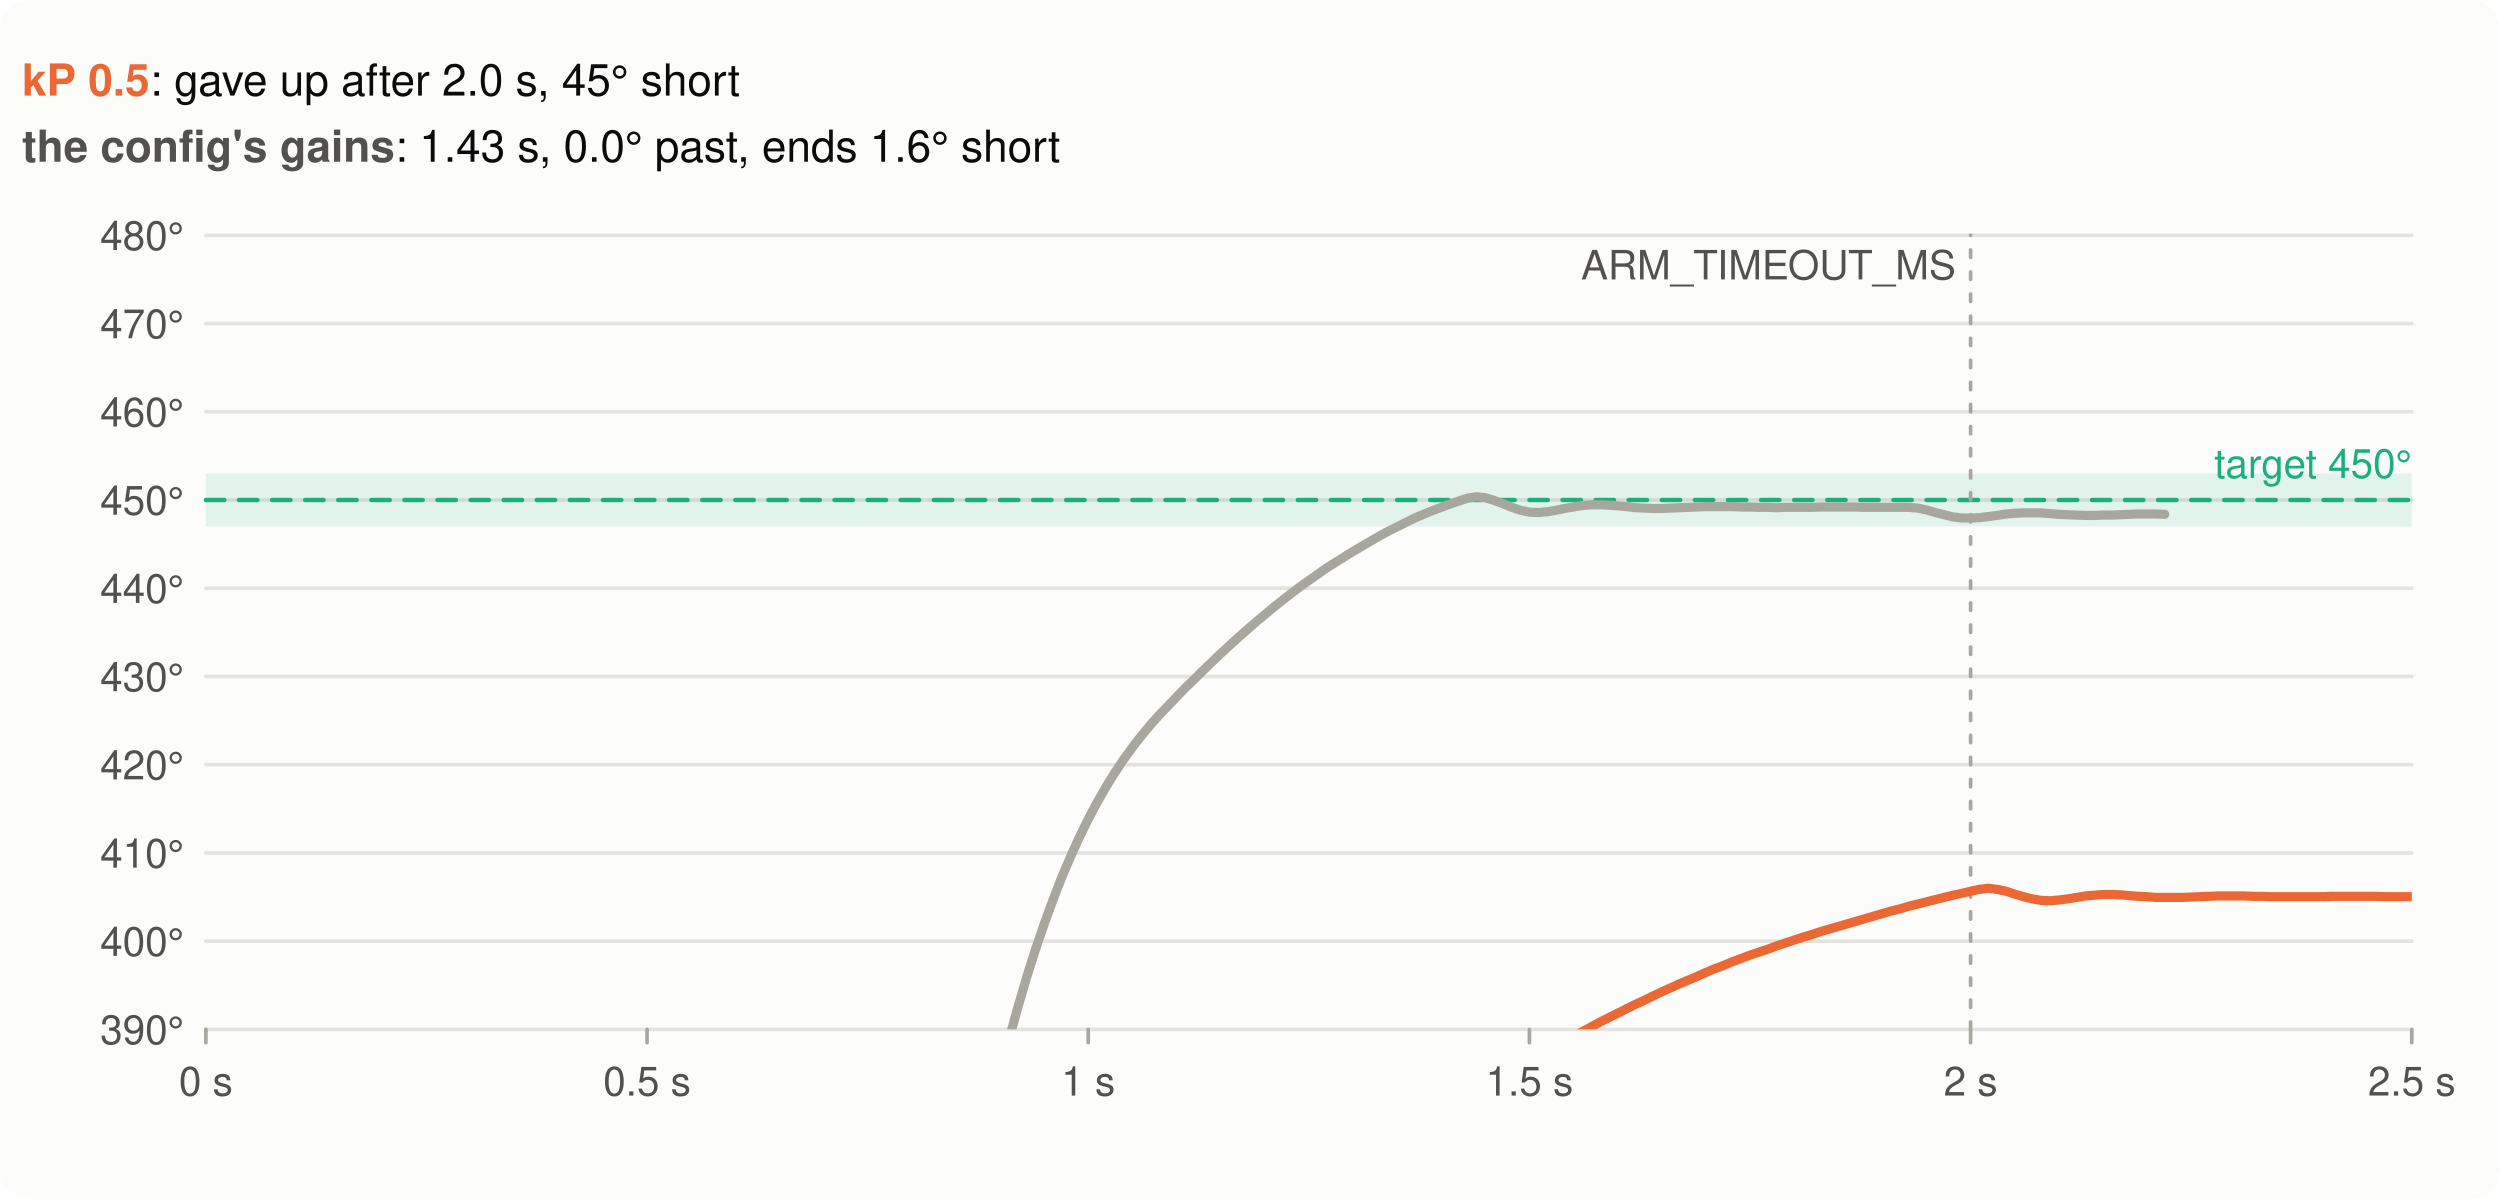
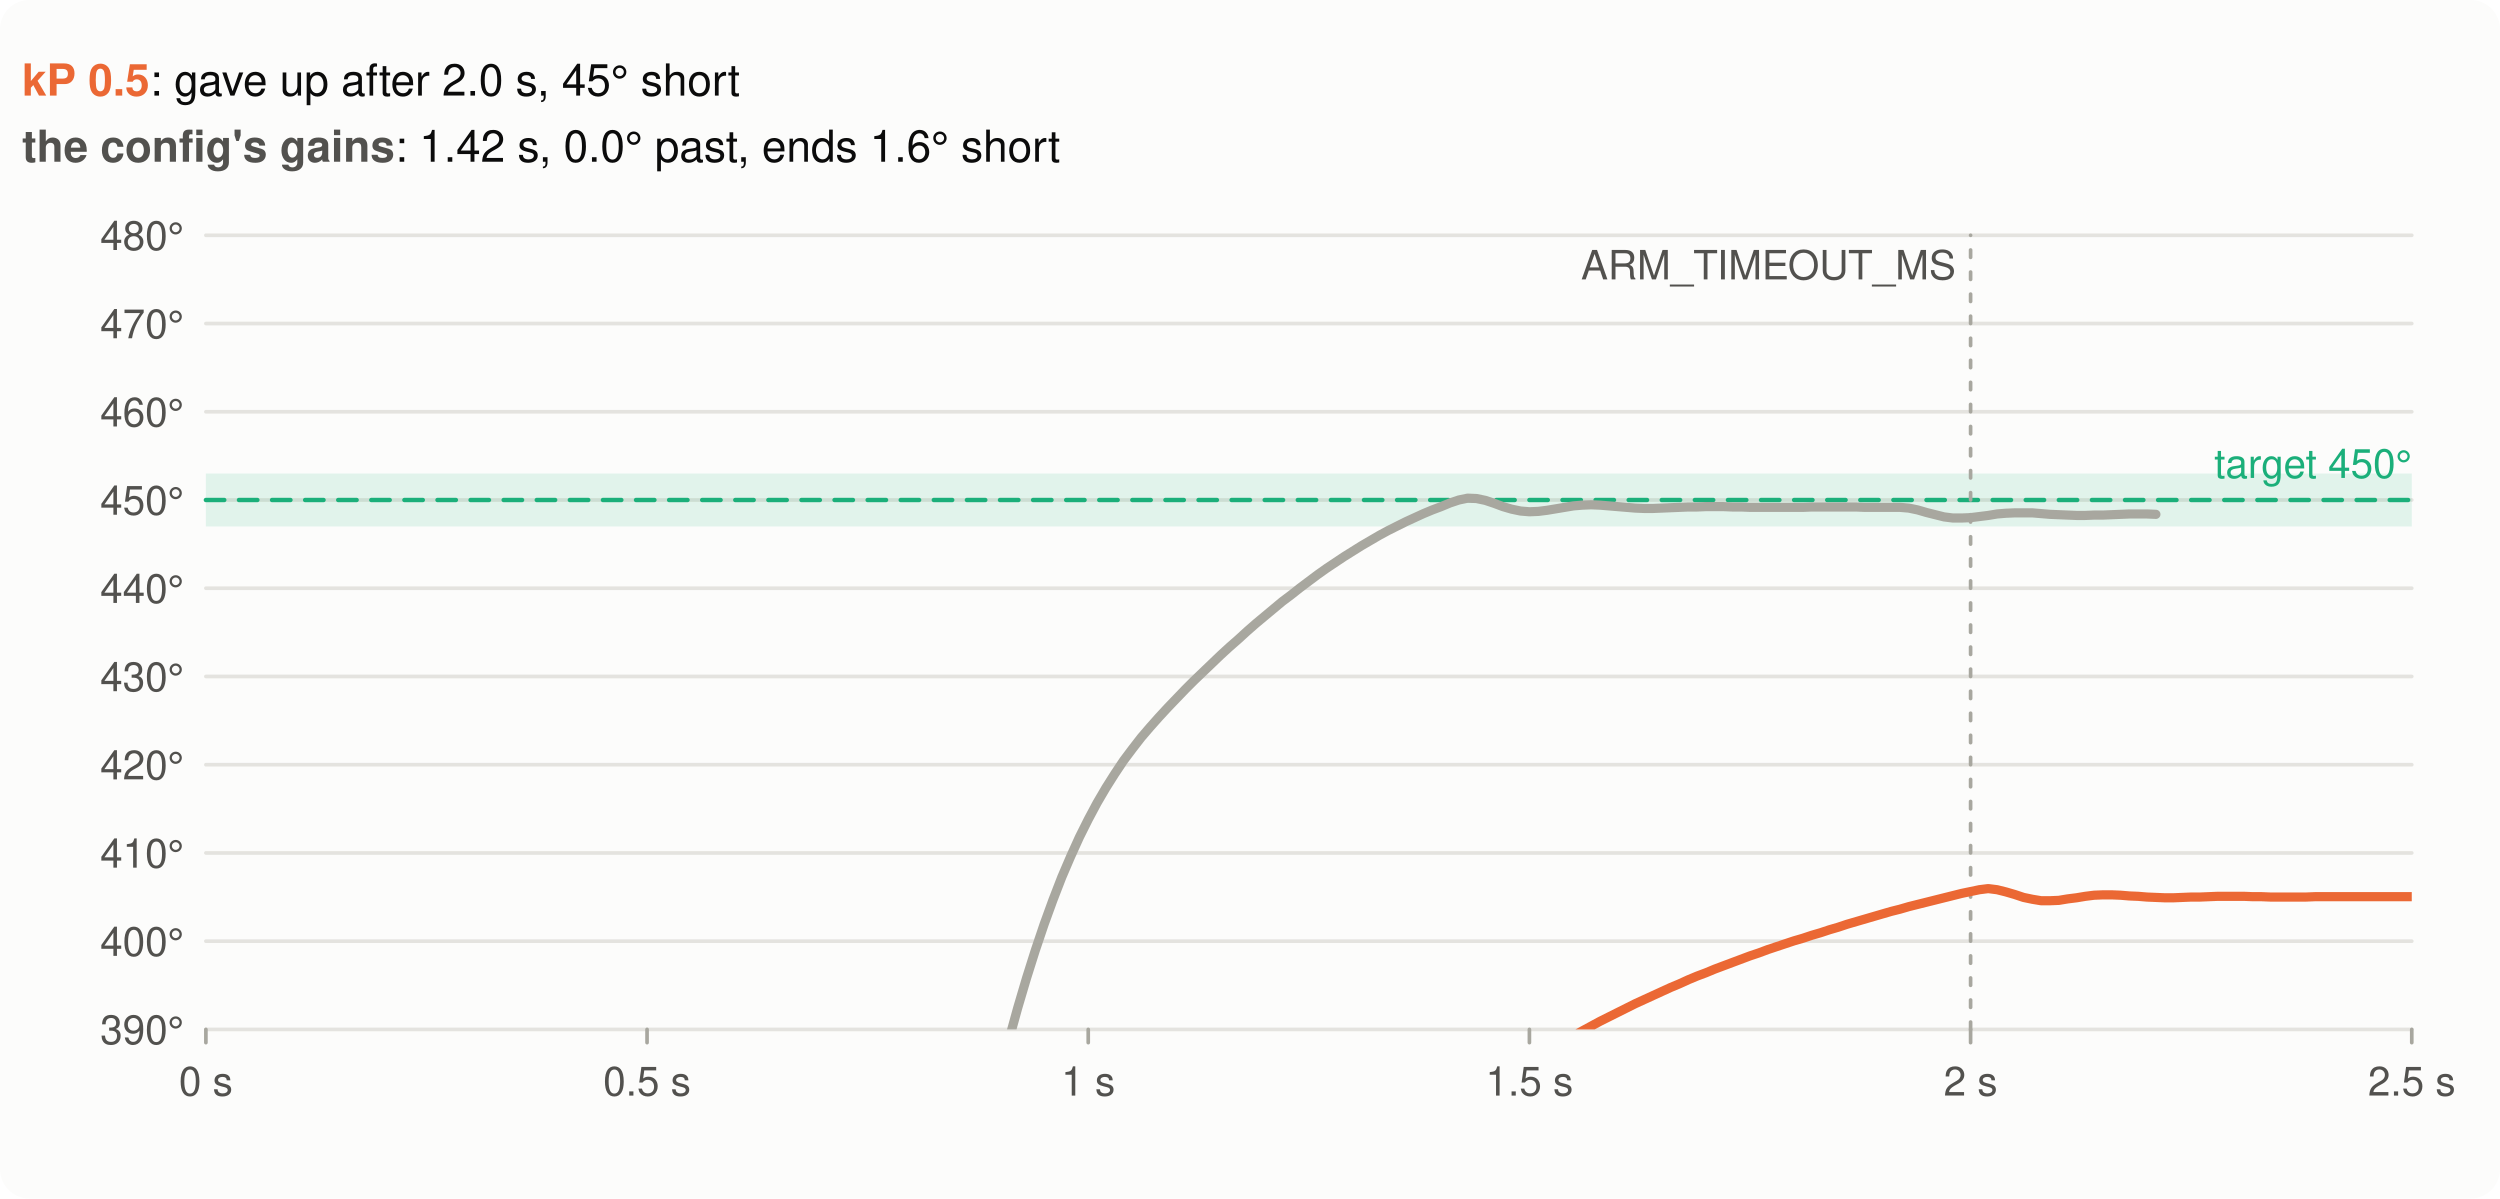
<svg xmlns="http://www.w3.org/2000/svg" width="680" height="326" viewBox="0 0 680 326" font-family="-apple-system, Segoe UI, Helvetica, Arial, sans-serif">
  <rect width="100%" height="100%" rx="8" fill="#fcfcfb" />
  <line x1="56.0" y1="280.0" x2="656.0" y2="280.0" stroke="#e4e3df" stroke-width="1.0" stroke-linecap="round" />
  <text x="50.0" y="284.0" text-anchor="end" fill="#52514e" font-size="11">390°</text>
  <line x1="56.0" y1="256.0" x2="656.0" y2="256.0" stroke="#e4e3df" stroke-width="1.0" stroke-linecap="round" />
  <text x="50.0" y="260.0" text-anchor="end" fill="#52514e" font-size="11">400°</text>
  <line x1="56.0" y1="232.0" x2="656.0" y2="232.0" stroke="#e4e3df" stroke-width="1.0" stroke-linecap="round" />
  <text x="50.0" y="236.0" text-anchor="end" fill="#52514e" font-size="11">410°</text>
  <line x1="56.0" y1="208.0" x2="656.0" y2="208.0" stroke="#e4e3df" stroke-width="1.0" stroke-linecap="round" />
  <text x="50.0" y="212.0" text-anchor="end" fill="#52514e" font-size="11">420°</text>
  <line x1="56.0" y1="184.0" x2="656.0" y2="184.0" stroke="#e4e3df" stroke-width="1.0" stroke-linecap="round" />
  <text x="50.0" y="188.0" text-anchor="end" fill="#52514e" font-size="11">430°</text>
  <line x1="56.0" y1="160.0" x2="656.0" y2="160.0" stroke="#e4e3df" stroke-width="1.0" stroke-linecap="round" />
  <text x="50.0" y="164.0" text-anchor="end" fill="#52514e" font-size="11">440°</text>
  <line x1="56.0" y1="136.0" x2="656.0" y2="136.0" stroke="#e4e3df" stroke-width="1.0" stroke-linecap="round" />
  <text x="50.0" y="140.0" text-anchor="end" fill="#52514e" font-size="11">450°</text>
  <line x1="56.0" y1="112.0" x2="656.0" y2="112.0" stroke="#e4e3df" stroke-width="1.0" stroke-linecap="round" />
  <text x="50.0" y="116.0" text-anchor="end" fill="#52514e" font-size="11">460°</text>
  <line x1="56.0" y1="88.0" x2="656.0" y2="88.0" stroke="#e4e3df" stroke-width="1.0" stroke-linecap="round" />
  <text x="50.0" y="92.0" text-anchor="end" fill="#52514e" font-size="11">470°</text>
  <line x1="56.0" y1="64.0" x2="656.0" y2="64.0" stroke="#e4e3df" stroke-width="1.0" stroke-linecap="round" />
  <text x="50.0" y="68.0" text-anchor="end" fill="#52514e" font-size="11">480°</text>
  <line x1="56.0" y1="280.0" x2="56.0" y2="283.6" stroke="#a8a79f" stroke-width="1.0" stroke-linecap="round" />
  <text x="56.0" y="298.0" text-anchor="middle" fill="#52514e" font-size="11">0 s</text>
  <line x1="176.0" y1="280.0" x2="176.0" y2="283.6" stroke="#a8a79f" stroke-width="1.0" stroke-linecap="round" />
  <text x="176.0" y="298.0" text-anchor="middle" fill="#52514e" font-size="11">0.5 s</text>
  <line x1="296.0" y1="280.0" x2="296.0" y2="283.6" stroke="#a8a79f" stroke-width="1.0" stroke-linecap="round" />
  <text x="296.0" y="298.0" text-anchor="middle" fill="#52514e" font-size="11">1 s</text>
  <line x1="416.0" y1="280.0" x2="416.0" y2="283.6" stroke="#a8a79f" stroke-width="1.0" stroke-linecap="round" />
  <text x="416.0" y="298.0" text-anchor="middle" fill="#52514e" font-size="11">1.5 s</text>
  <line x1="536.0" y1="280.0" x2="536.0" y2="283.6" stroke="#a8a79f" stroke-width="1.0" stroke-linecap="round" />
  <text x="536.0" y="298.0" text-anchor="middle" fill="#52514e" font-size="11">2 s</text>
  <line x1="656.0" y1="280.0" x2="656.0" y2="283.6" stroke="#a8a79f" stroke-width="1.0" stroke-linecap="round" />
  <text x="656.0" y="298.0" text-anchor="middle" fill="#52514e" font-size="11">2.5 s</text>
  <rect x="56.0" y="128.8" width="600.0" height="14.4" fill="#1baf7a" fill-opacity="0.12" />
  <line x1="56.0" y1="136.0" x2="656.0" y2="136.0" stroke="#1baf7a" stroke-width="1.2" stroke-linecap="round" stroke-dasharray="5 4" />
  <text x="656.0" y="130.0" text-anchor="end" fill="#1baf7a" font-size="11">target 450°</text>
  <line x1="536.0" y1="280.0" x2="536.0" y2="64.0" stroke="#a8a79f" stroke-width="1.0" stroke-linecap="round" stroke-dasharray="2 4" />
  <text x="532.0" y="76.0" text-anchor="end" fill="#52514e" font-size="11">ARM_TIMEOUT_MS</text>
  <clipPath id="inside">
    <rect x="56.0" y="64.0" width="600.0" height="216.0" />
  </clipPath>
  <g clip-path="url(#inside)">
-     <path d="M56.0 1217.8 L58.4 1217.9 L60.8 1216.8 L63.2 1213.9 L65.6 1209.4 L68.0 1203.8 L70.4 1197.2 L72.8 1189.8 L75.2 1181.7 L77.6 1173.1 L80.0 1164.0 L82.4 1154.6 L84.8 1144.9 L87.2 1134.9 L89.6 1124.7 L92.0 1114.4 L94.4 1104.0 L96.8 1093.4 L99.2 1082.8 L101.6 1072.0 L104.0 1061.3 L106.4 1050.4 L108.8 1039.6 L111.2 1028.7 L113.6 1017.8 L116.0 1006.8 L118.4 995.8 L120.8 984.9 L123.2 973.9 L125.6 962.9 L128.0 951.9 L130.4 940.9 L132.8 929.9 L135.2 918.8 L137.6 907.8 L140.0 896.8 L142.4 885.7 L144.8 874.7 L147.2 863.7 L149.6 852.6 L152.0 841.6 L154.4 830.6 L156.8 819.5 L159.2 808.5 L161.6 797.5 L164.0 786.4 L166.4 775.4 L168.8 764.3 L171.2 753.3 L173.6 742.3 L176.0 731.2 L178.4 720.2 L180.8 709.2 L183.2 698.1 L185.6 687.1 L188.0 676.0 L190.4 665.0 L192.8 654.0 L195.2 642.9 L197.6 631.9 L200.0 620.8 L202.4 609.8 L204.8 598.8 L207.2 587.7 L209.6 576.7 L212.0 565.6 L214.4 554.6 L216.8 543.6 L219.2 532.5 L221.6 521.5 L224.0 510.4 L226.4 499.4 L228.8 488.4 L231.2 477.3 L233.6 466.3 L236.0 455.2 L238.4 444.2 L240.8 433.2 L243.2 422.1 L245.6 411.1 L248.0 400.0 L250.4 389.0 L252.8 378.0 L255.2 366.9 L257.6 355.9 L260.0 344.8 L262.4 333.8 L264.8 322.9 L267.2 312.2 L269.6 302.0 L272.0 292.2 L274.4 282.9 L276.8 274.2 L279.2 266.0 L281.6 258.4 L284.0 251.4 L286.4 244.8 L288.8 238.6 L291.2 233.0 L293.6 227.7 L296.0 222.8 L298.4 218.3 L300.8 214.1 L303.2 210.2 L305.6 206.6 L308.0 203.3 L310.4 200.2 L312.8 197.3 L315.2 194.6 L317.6 192.1 L320.0 189.6 L322.4 187.1 L324.8 184.8 L327.2 182.4 L329.6 180.1 L332.0 177.8 L334.4 175.6 L336.8 173.4 L339.2 171.3 L341.6 169.2 L344.0 167.2 L346.4 165.2 L348.8 163.3 L351.2 161.4 L353.6 159.6 L356.0 157.9 L358.4 156.2 L360.8 154.5 L363.2 153.0 L365.6 151.5 L368.0 150.0 L370.4 148.6 L372.8 147.2 L375.2 145.8 L377.6 144.5 L380.0 143.3 L382.4 142.1 L384.8 140.9 L387.2 139.9 L389.6 138.9 L392.0 138.0 L394.4 137.1 L396.8 136.3 L399.2 135.5 L401.6 135.1 L404.0 135.4 L406.4 136.1 L408.8 137.0 L411.2 138.0 L413.6 138.8 L416.0 139.3 L418.4 139.4 L420.8 139.2 L423.2 138.8 L425.6 138.3 L428.0 137.9 L430.4 137.5 L432.8 137.3 L435.2 137.3 L437.6 137.4 L440.0 137.6 L442.4 137.8 L444.8 138.1 L447.2 138.2 L449.6 138.3 L452.0 138.3 L454.4 138.2 L456.8 138.1 L459.2 138.0 L461.6 137.9 L464.0 137.8 L466.4 137.8 L468.8 137.8 L471.2 137.8 L473.6 137.9 L476.0 137.9 L478.4 138.0 L480.8 138.0 L483.2 138.1 L485.6 138.0 L488.0 138.0 L490.4 138.0 L492.8 138.0 L495.2 137.9 L497.6 137.9 L500.0 137.9 L502.4 137.9 L504.8 137.9 L507.2 138.0 L509.6 138.0 L512.0 138.0 L514.4 138.0 L516.8 138.0 L519.2 138.0 L521.6 138.2 L524.0 138.7 L526.4 139.4 L528.8 140.0 L531.2 140.6 L533.6 140.9 L536.0 140.9 L538.4 140.8 L540.8 140.5 L543.2 140.2 L545.6 139.8 L548.0 139.6 L550.4 139.5 L552.8 139.5 L555.2 139.5 L557.6 139.7 L560.0 139.9 L562.4 140.0 L564.8 140.1 L567.2 140.2 L569.6 140.2 L572.0 140.1 L574.4 140.1 L576.8 140.0 L579.2 139.9 L581.6 139.8 L584.0 139.8 L586.4 139.8 L588.8 139.9 " fill="none" stroke="#a8a79f" stroke-width="2.5" stroke-linejoin="round" stroke-linecap="round" />
-     <path d="M56.0 1219.3 L58.4 1219.4 L60.8 1218.3 L63.2 1215.4 L65.6 1211.0 L68.0 1205.4 L70.4 1198.8 L72.8 1191.3 L75.2 1183.3 L77.6 1174.6 L80.0 1165.6 L82.4 1156.1 L84.8 1146.4 L87.2 1136.5 L89.6 1126.3 L92.0 1116.0 L94.4 1105.5 L96.8 1095.0 L99.2 1084.3 L101.6 1073.6 L104.0 1062.8 L106.4 1052.0 L108.8 1041.1 L111.2 1030.2 L113.6 1019.3 L116.0 1008.4 L118.4 997.4 L120.8 986.4 L123.2 975.4 L125.6 964.4 L128.0 953.4 L130.4 942.4 L132.8 931.4 L135.2 920.4 L137.6 909.4 L140.0 898.3 L142.4 887.3 L144.8 876.3 L147.2 865.2 L149.6 854.2 L152.0 843.2 L154.4 832.1 L156.8 821.1 L159.2 810.1 L161.6 799.0 L164.0 788.0 L166.4 777.1 L168.8 766.4 L171.2 755.8 L173.6 745.4 L176.0 735.2 L178.4 725.2 L180.8 715.4 L183.2 705.7 L185.6 696.3 L188.0 687.0 L190.4 677.9 L192.8 669.0 L195.2 660.3 L197.6 651.7 L200.0 643.3 L202.4 635.0 L204.8 626.9 L207.2 619.0 L209.6 611.3 L212.0 603.6 L214.4 596.1 L216.8 588.8 L219.2 581.5 L221.6 574.5 L224.0 567.5 L226.4 560.7 L228.8 554.0 L231.2 547.5 L233.6 541.1 L236.0 534.8 L238.4 528.6 L240.8 522.5 L243.2 516.5 L245.6 510.7 L248.0 505.0 L250.4 499.4 L252.8 494.0 L255.2 488.6 L257.6 483.3 L260.0 478.2 L262.4 473.1 L264.8 468.1 L267.2 463.2 L269.6 458.4 L272.0 453.7 L274.4 449.0 L276.8 444.5 L279.2 440.1 L281.6 435.7 L284.0 431.5 L286.4 427.3 L288.8 423.2 L291.2 419.2 L293.6 415.3 L296.0 411.4 L298.4 407.6 L300.8 403.9 L303.2 400.2 L305.6 396.6 L308.0 393.0 L310.4 389.5 L312.8 386.1 L315.2 382.7 L317.6 379.5 L320.0 376.3 L322.4 373.2 L324.8 370.1 L327.2 367.1 L329.6 364.2 L332.0 361.3 L334.4 358.4 L336.8 355.7 L339.2 353.0 L341.6 350.3 L344.0 347.7 L346.4 345.1 L348.8 342.6 L351.2 340.1 L353.6 337.7 L356.0 335.3 L358.4 332.9 L360.8 330.7 L363.2 328.4 L365.6 326.2 L368.0 324.1 L370.4 322.0 L372.8 319.9 L375.2 317.9 L377.6 315.9 L380.0 314.0 L382.4 312.1 L384.8 310.2 L387.2 308.4 L389.6 306.6 L392.0 304.8 L394.4 303.1 L396.8 301.4 L399.2 299.8 L401.6 298.1 L404.0 296.5 L406.4 294.9 L408.8 293.4 L411.2 291.8 L413.6 290.3 L416.0 288.9 L418.4 287.4 L420.8 286.0 L423.2 284.6 L425.6 283.2 L428.0 281.9 L430.4 280.6 L432.8 279.3 L435.2 278.0 L437.6 276.8 L440.0 275.6 L442.4 274.4 L444.8 273.2 L447.2 272.1 L449.6 270.9 L452.0 269.8 L454.4 268.7 L456.8 267.6 L459.2 266.6 L461.6 265.6 L464.0 264.5 L466.4 263.5 L468.8 262.6 L471.2 261.6 L473.6 260.7 L476.0 259.8 L478.4 259.0 L480.8 258.2 L483.2 257.3 L485.6 256.5 L488.0 255.7 L490.4 254.9 L492.8 254.2 L495.2 253.4 L497.6 252.7 L500.0 252.0 L502.4 251.3 L504.8 250.6 L507.2 249.9 L509.6 249.2 L512.0 248.5 L514.4 247.8 L516.8 247.2 L519.2 246.5 L521.6 245.9 L524.0 245.3 L526.4 244.7 L528.8 244.1 L531.2 243.5 L533.6 243.0 L536.0 242.4 L538.4 241.9 L540.8 241.6 L543.2 241.9 L545.6 242.4 L548.0 243.2 L550.4 243.9 L552.8 244.5 L555.2 244.9 L557.6 245.0 L560.0 244.8 L562.4 244.5 L564.8 244.1 L567.2 243.7 L569.6 243.5 L572.0 243.3 L574.4 243.3 L576.8 243.4 L579.2 243.6 L581.6 243.8 L584.0 243.9 L586.4 244.1 L588.8 244.1 L591.2 244.1 L593.6 244.1 L596.0 244.0 L598.4 243.9 L600.8 243.8 L603.2 243.7 L605.6 243.7 L608.0 243.7 L610.4 243.7 L612.8 243.8 L615.2 243.8 L617.6 243.9 L620.0 243.9 L622.4 243.9 L624.8 243.9 L627.2 243.9 L629.6 243.9 L632.0 243.9 L634.4 243.8 L636.8 243.8 L639.2 243.8 L641.6 243.8 L644.0 243.8 L646.4 243.8 L648.8 243.9 L651.2 243.9 L653.6 243.9 L656.0 243.9 L658.4 243.9 L660.8 243.9 L663.2 243.9 L665.6 243.8 L668.0 243.8 L670.4 243.8 L672.8 243.8 L675.2 243.8 L677.6 243.8 L680.0 243.8 L682.4 243.9 L684.8 243.9 L687.2 243.9 L689.6 243.9 L692.0 243.9 L694.4 243.9 L696.8 243.9 L699.2 243.8 L701.6 243.8 L704.0 243.8 L706.4 243.8 L708.8 243.8 L711.2 243.8 L713.6 243.9 L716.0 243.9 L718.4 243.9 L720.8 243.9 L723.2 243.9 L725.6 243.9 L728.0 243.9 " fill="none" stroke="#eb6834" stroke-width="2.5" stroke-linejoin="round" stroke-linecap="round" />
+     <path d="M56.0 1218.1 L58.4 1218.1 L60.8 1216.9 L63.2 1213.9 L65.6 1209.4 L68.0 1203.8 L70.4 1197.1 L72.8 1189.6 L75.2 1181.5 L77.6 1172.9 L80.0 1163.8 L82.4 1154.4 L84.8 1144.6 L87.2 1134.6 L89.6 1124.5 L92.0 1114.2 L94.4 1103.7 L96.8 1093.1 L99.2 1082.5 L101.6 1071.8 L104.0 1061.0 L106.4 1050.1 L108.8 1039.3 L111.2 1028.4 L113.6 1017.5 L116.0 1006.5 L118.4 995.5 L120.8 984.6 L123.2 973.6 L125.6 962.6 L128.0 951.6 L130.4 940.6 L132.8 929.6 L135.2 918.5 L137.6 907.5 L140.0 896.5 L142.4 885.4 L144.8 874.4 L147.2 863.4 L149.6 852.3 L152.0 841.3 L154.4 830.3 L156.8 819.2 L159.2 808.2 L161.6 797.2 L164.0 786.1 L166.4 775.1 L168.8 764.0 L171.2 753.0 L173.6 742.0 L176.0 730.9 L178.4 719.9 L180.8 708.9 L183.2 697.8 L185.6 686.8 L188.0 675.7 L190.4 664.7 L192.8 653.7 L195.2 642.6 L197.6 631.6 L200.0 620.5 L202.4 609.5 L204.8 598.5 L207.2 587.4 L209.6 576.4 L212.0 565.3 L214.4 554.3 L216.8 543.3 L219.2 532.2 L221.6 521.2 L224.0 510.1 L226.4 499.1 L228.8 488.1 L231.2 477.0 L233.6 466.0 L236.0 454.9 L238.4 443.9 L240.8 432.9 L243.2 421.8 L245.6 410.8 L248.0 399.7 L250.4 388.7 L252.8 377.7 L255.2 366.6 L257.6 355.6 L260.0 344.5 L262.4 333.5 L264.8 322.6 L267.2 312.0 L269.6 301.8 L272.0 292.1 L274.4 282.9 L276.8 274.2 L279.2 266.1 L281.6 258.5 L284.0 251.4 L286.4 244.8 L288.8 238.6 L291.2 233.0 L293.6 227.7 L296.0 222.9 L298.4 218.4 L300.8 214.3 L303.2 210.5 L305.6 206.9 L308.0 203.7 L310.4 200.6 L312.8 197.8 L315.2 195.1 L317.6 192.5 L320.0 190.0 L322.4 187.5 L324.8 185.1 L327.2 182.8 L329.6 180.5 L332.0 178.2 L334.4 176.0 L336.8 173.9 L339.2 171.7 L341.6 169.6 L344.0 167.6 L346.4 165.6 L348.8 163.6 L351.2 161.8 L353.6 159.9 L356.0 158.1 L358.4 156.3 L360.8 154.6 L363.2 153.0 L365.6 151.4 L368.0 149.9 L370.4 148.4 L372.8 147.0 L375.2 145.6 L377.6 144.3 L380.0 143.1 L382.4 141.9 L384.8 140.8 L387.2 139.7 L389.6 138.7 L392.0 137.8 L394.4 136.8 L396.8 136.0 L399.2 135.5 L401.6 135.6 L404.0 136.1 L406.4 136.9 L408.8 137.8 L411.2 138.5 L413.6 139.0 L416.0 139.2 L418.4 139.1 L420.8 138.8 L423.2 138.4 L425.6 138.0 L428.0 137.6 L430.4 137.4 L432.8 137.3 L435.2 137.4 L437.6 137.6 L440.0 137.8 L442.4 138.0 L444.8 138.2 L447.2 138.3 L449.6 138.3 L452.0 138.2 L454.4 138.1 L456.8 138.0 L459.2 137.9 L461.6 137.9 L464.0 137.8 L466.4 137.8 L468.8 137.8 L471.2 137.9 L473.6 137.9 L476.0 138.0 L478.4 138.0 L480.8 138.0 L483.2 138.0 L485.6 138.0 L488.0 138.0 L490.4 138.0 L492.8 137.9 L495.2 137.9 L497.6 137.9 L500.0 137.9 L502.4 137.9 L504.8 137.9 L507.2 138.0 L509.6 138.0 L512.0 138.0 L514.4 138.0 L516.8 138.0 L519.2 138.2 L521.6 138.7 L524.0 139.4 L526.4 140.0 L528.8 140.6 L531.2 140.9 L533.6 140.9 L536.0 140.8 L538.4 140.5 L540.8 140.2 L543.2 139.8 L545.6 139.6 L548.0 139.5 L550.4 139.5 L552.8 139.5 L555.2 139.7 L557.6 139.9 L560.0 140.0 L562.4 140.1 L564.8 140.2 L567.2 140.2 L569.6 140.1 L572.0 140.1 L574.4 140.0 L576.8 139.9 L579.2 139.8 L581.6 139.8 L584.0 139.8 L586.4 139.9 " fill="none" stroke="#a8a79f" stroke-width="2.5" stroke-linejoin="round" stroke-linecap="round" />
+     <path d="M56.0 1218.2 L58.4 1218.1 L60.8 1216.9 L63.2 1213.9 L65.6 1209.4 L68.0 1203.7 L70.4 1197.0 L72.8 1189.6 L75.2 1181.4 L77.6 1172.8 L80.0 1163.7 L82.4 1154.2 L84.8 1144.5 L87.2 1134.5 L89.6 1124.4 L92.0 1114.0 L94.4 1103.6 L96.8 1093.0 L99.2 1082.4 L101.6 1071.6 L104.0 1060.9 L106.4 1050.0 L108.8 1039.2 L111.2 1028.3 L113.6 1017.3 L116.0 1006.4 L118.4 995.4 L120.8 984.4 L123.2 973.5 L125.6 962.5 L128.0 951.5 L130.4 940.4 L132.8 929.4 L135.2 918.4 L137.6 907.4 L140.0 896.4 L142.4 885.3 L144.8 874.3 L147.2 863.3 L149.6 852.2 L152.0 841.2 L154.4 830.1 L156.8 819.1 L159.2 808.1 L161.6 797.1 L164.0 786.1 L166.4 775.3 L168.8 764.5 L171.2 754.0 L173.6 743.6 L176.0 733.5 L178.4 723.5 L180.8 713.7 L183.2 704.1 L185.6 694.6 L188.0 685.3 L190.4 676.2 L192.8 667.3 L195.2 658.6 L197.6 650.0 L200.0 641.6 L202.4 633.4 L204.8 625.3 L207.2 617.4 L209.6 609.6 L212.0 601.9 L214.4 594.4 L216.8 587.0 L219.2 579.8 L221.6 572.8 L224.0 565.9 L226.4 559.1 L228.8 552.4 L231.2 545.9 L233.6 539.5 L236.0 533.3 L238.4 527.1 L240.8 521.1 L243.2 515.1 L245.6 509.3 L248.0 503.6 L250.4 498.0 L252.8 492.5 L255.2 487.1 L257.6 481.8 L260.0 476.7 L262.4 471.6 L264.8 466.7 L267.2 461.8 L269.6 457.1 L272.0 452.4 L274.4 447.8 L276.8 443.3 L279.2 439.0 L281.6 434.7 L284.0 430.4 L286.4 426.3 L288.8 422.2 L291.2 418.1 L293.6 414.2 L296.0 410.4 L298.4 406.6 L300.8 402.8 L303.2 399.2 L305.6 395.6 L308.0 392.1 L310.4 388.6 L312.8 385.2 L315.2 381.9 L317.6 378.6 L320.0 375.5 L322.4 372.4 L324.8 369.3 L327.2 366.3 L329.6 363.4 L332.0 360.6 L334.4 357.8 L336.8 355.1 L339.2 352.4 L341.6 349.8 L344.0 347.2 L346.4 344.7 L348.8 342.2 L351.2 339.7 L353.6 337.2 L356.0 334.9 L358.4 332.5 L360.8 330.2 L363.2 328.0 L365.6 325.8 L368.0 323.7 L370.4 321.6 L372.8 319.6 L375.2 317.6 L377.6 315.6 L380.0 313.7 L382.4 311.7 L384.8 309.9 L387.2 308.1 L389.6 306.3 L392.0 304.5 L394.4 302.8 L396.8 301.1 L399.2 299.5 L401.6 297.9 L404.0 296.2 L406.4 294.7 L408.8 293.1 L411.2 291.6 L413.6 290.1 L416.0 288.6 L418.4 287.2 L420.8 285.8 L423.2 284.4 L425.6 283.0 L428.0 281.7 L430.4 280.4 L432.8 279.1 L435.2 277.8 L437.6 276.6 L440.0 275.4 L442.4 274.2 L444.8 273.0 L447.2 271.9 L449.6 270.8 L452.0 269.7 L454.4 268.6 L456.8 267.6 L459.2 266.5 L461.6 265.5 L464.0 264.6 L466.4 263.6 L468.8 262.7 L471.2 261.8 L473.6 260.9 L476.0 260.0 L478.4 259.2 L480.8 258.3 L483.2 257.5 L485.6 256.7 L488.0 255.9 L490.4 255.2 L492.8 254.4 L495.2 253.7 L497.6 252.9 L500.0 252.2 L502.4 251.4 L504.8 250.7 L507.2 250.0 L509.6 249.3 L512.0 248.6 L514.4 247.9 L516.8 247.3 L519.2 246.6 L521.6 246.0 L524.0 245.4 L526.4 244.8 L528.8 244.2 L531.2 243.6 L533.6 243.0 L536.0 242.5 L538.4 242.0 L540.8 241.7 L543.2 242.0 L545.6 242.6 L548.0 243.3 L550.4 244.1 L552.8 244.6 L555.2 245.0 L557.6 245.0 L560.0 244.9 L562.4 244.5 L564.8 244.2 L567.2 243.8 L569.6 243.5 L572.0 243.4 L574.4 243.4 L576.8 243.5 L579.2 243.7 L581.6 243.8 L584.0 244.0 L586.4 244.1 L588.8 244.2 L591.2 244.2 L593.6 244.1 L596.0 244.0 L598.4 244.0 L600.8 243.9 L603.2 243.8 L605.6 243.8 L608.0 243.8 L610.4 243.8 L612.8 243.9 L615.2 243.9 L617.6 244.0 L620.0 244.0 L622.4 244.0 L624.8 244.0 L627.2 244.0 L629.6 243.9 L632.0 243.9 L634.4 243.9 L636.8 243.9 L639.2 243.9 L641.6 243.9 L644.0 243.9 L646.4 243.9 L648.8 243.9 L651.2 243.9 L653.6 243.9 L656.0 243.9 L658.4 243.9 L660.8 243.9 L663.2 243.9 L665.6 243.9 L668.0 243.9 L670.4 243.9 L672.8 243.9 L675.2 243.9 L677.6 243.9 L680.0 243.9 L682.4 243.9 L684.8 243.9 L687.2 243.9 L689.6 243.9 L692.0 243.9 L694.4 243.9 L696.8 243.9 L699.2 243.9 L701.6 243.9 L704.0 243.9 L706.4 243.9 L708.8 243.9 L711.2 243.9 L713.6 243.9 L716.0 243.9 L718.4 243.9 L720.8 243.9 L723.2 243.9 L725.6 243.9 L728.0 243.9 " fill="none" stroke="#eb6834" stroke-width="2.5" stroke-linejoin="round" stroke-linecap="round" />
  </g>
  <text x="6.0" y="26.0" text-anchor="start" fill="#0b0b0b" font-size="12">
    <tspan fill="#eb6834" font-weight="600">kP 0.5</tspan>: gave up after 2.0 s, 45° short</text>
  <text x="6.0" y="44.0" text-anchor="start" fill="#0b0b0b" font-size="12">
-     <tspan fill="#52514e" font-weight="600">the config's gains</tspan>: 1.43 s, 0.0° past, ends 1.6° short</text>
+     <tspan fill="#52514e" font-weight="600">the config's gains</tspan>: 1.42 s, 0.0° past, ends 1.6° short</text>
</svg>
